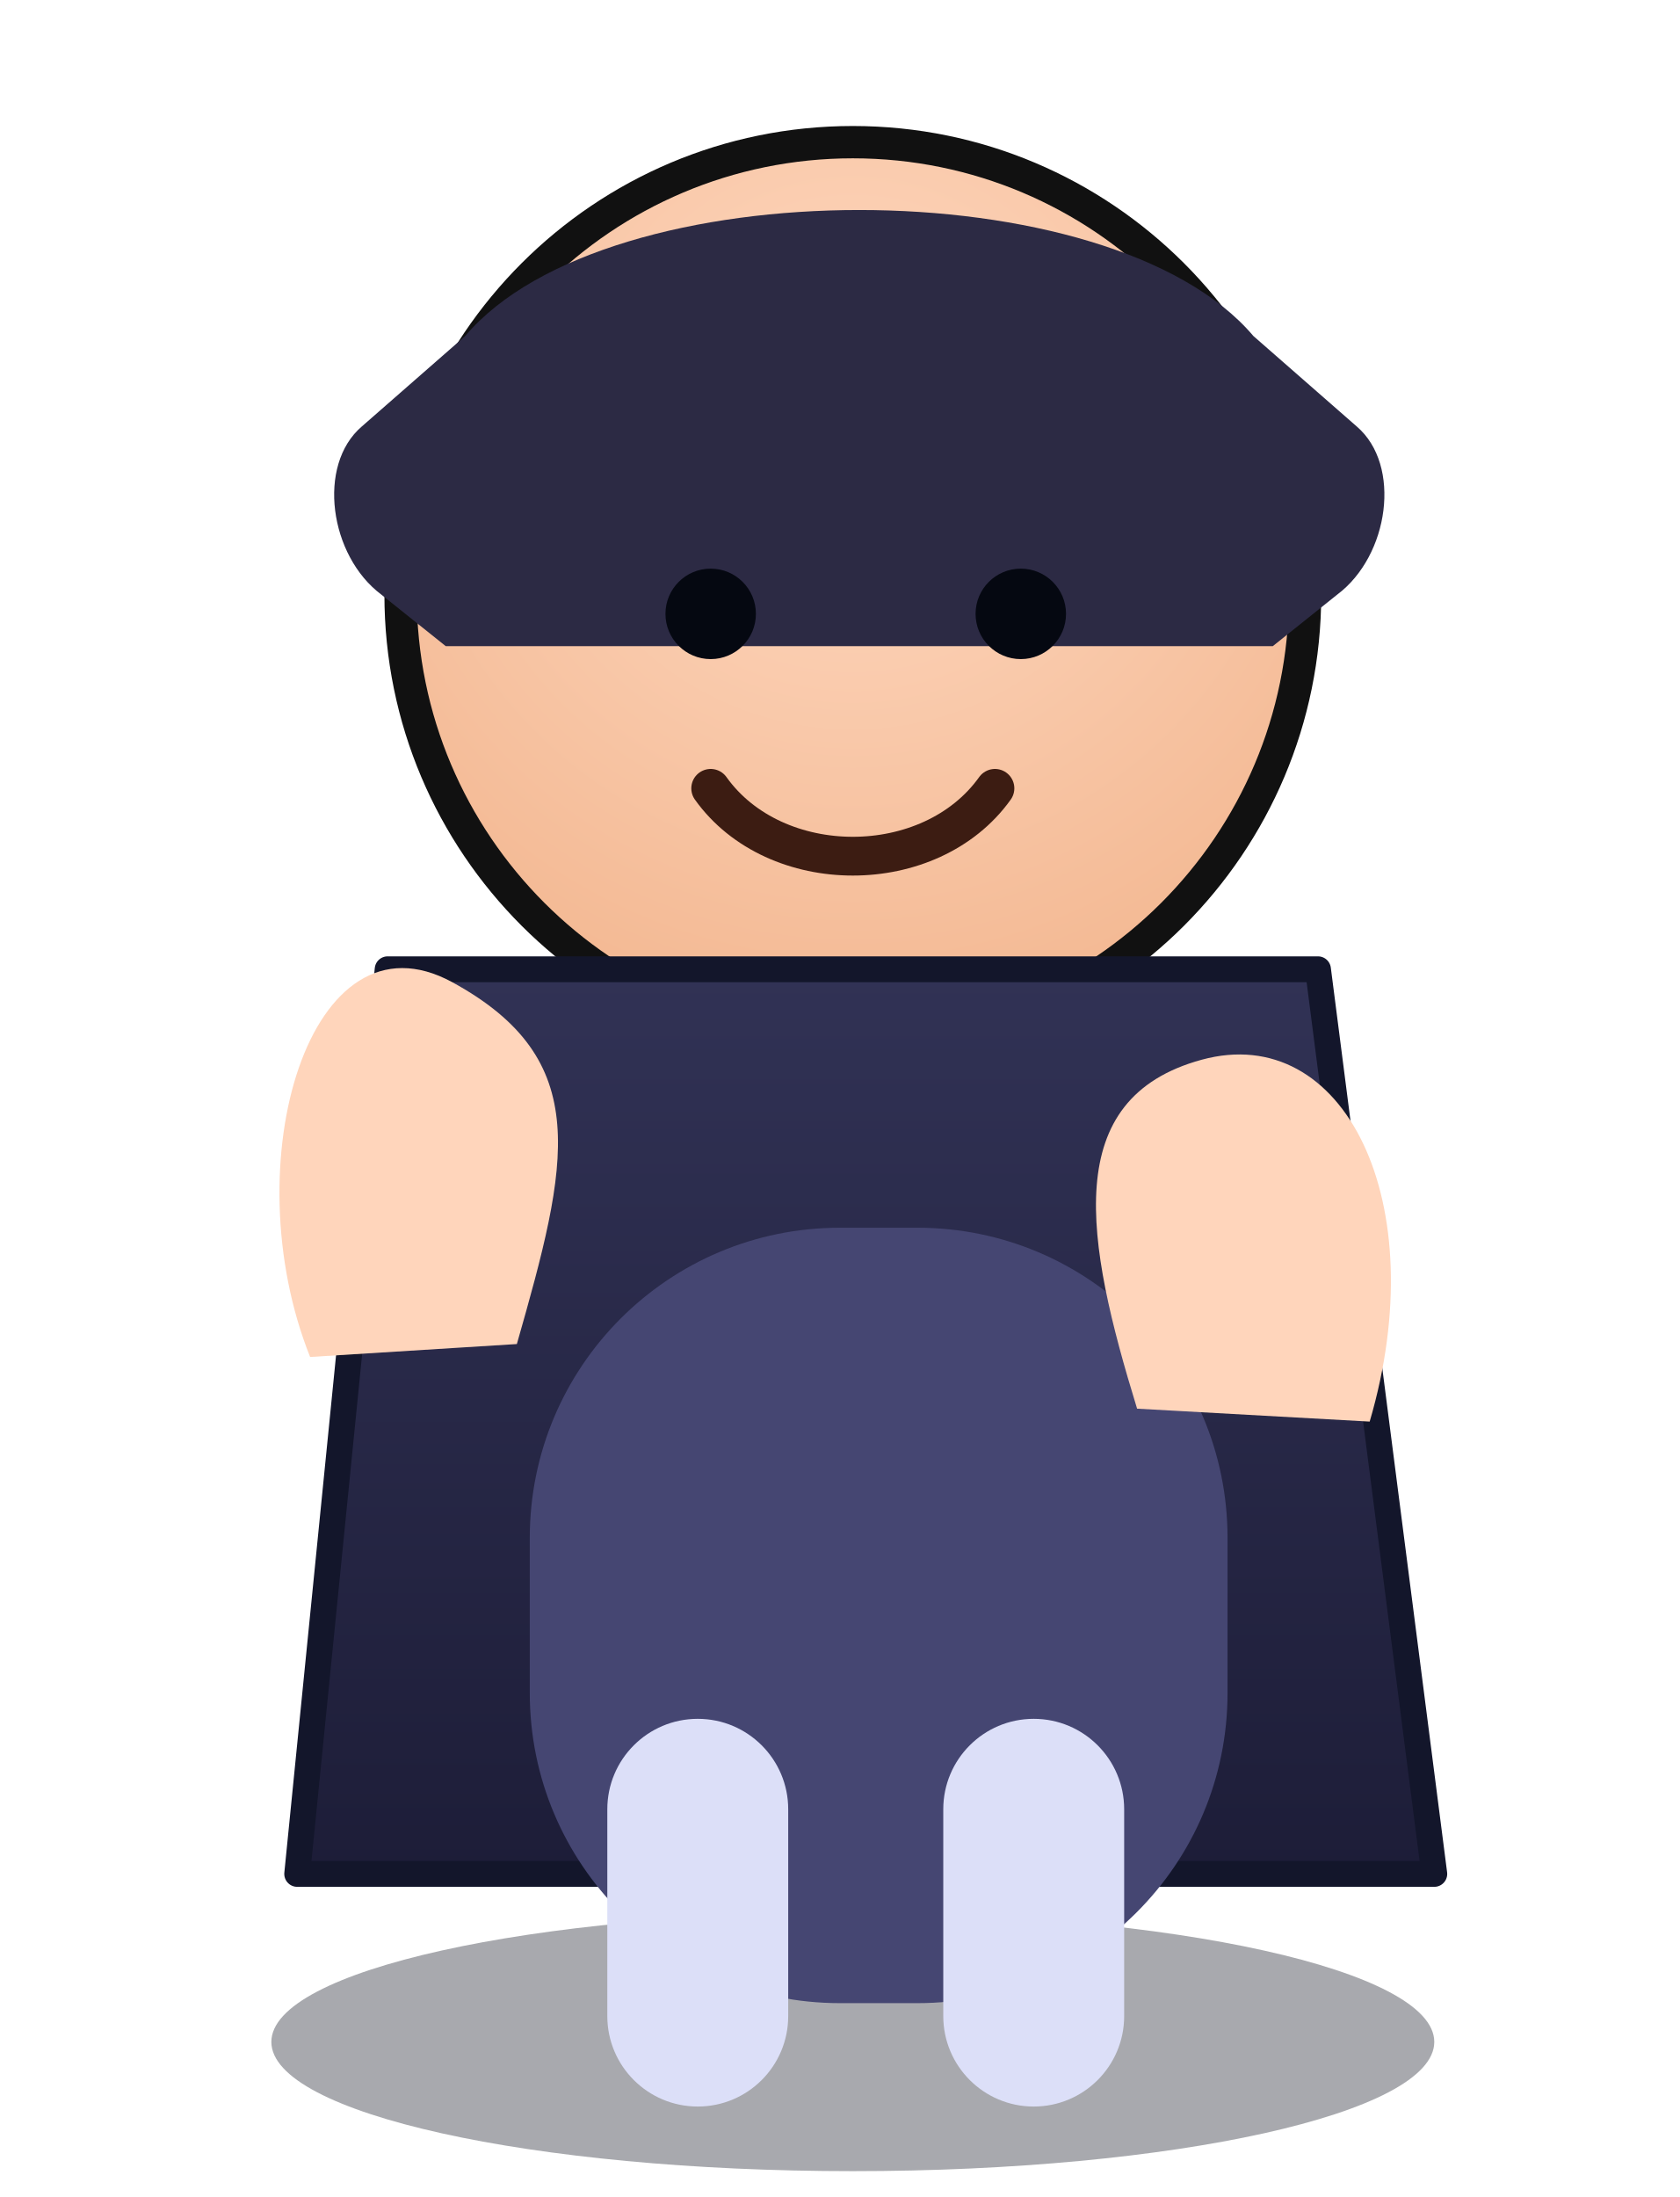
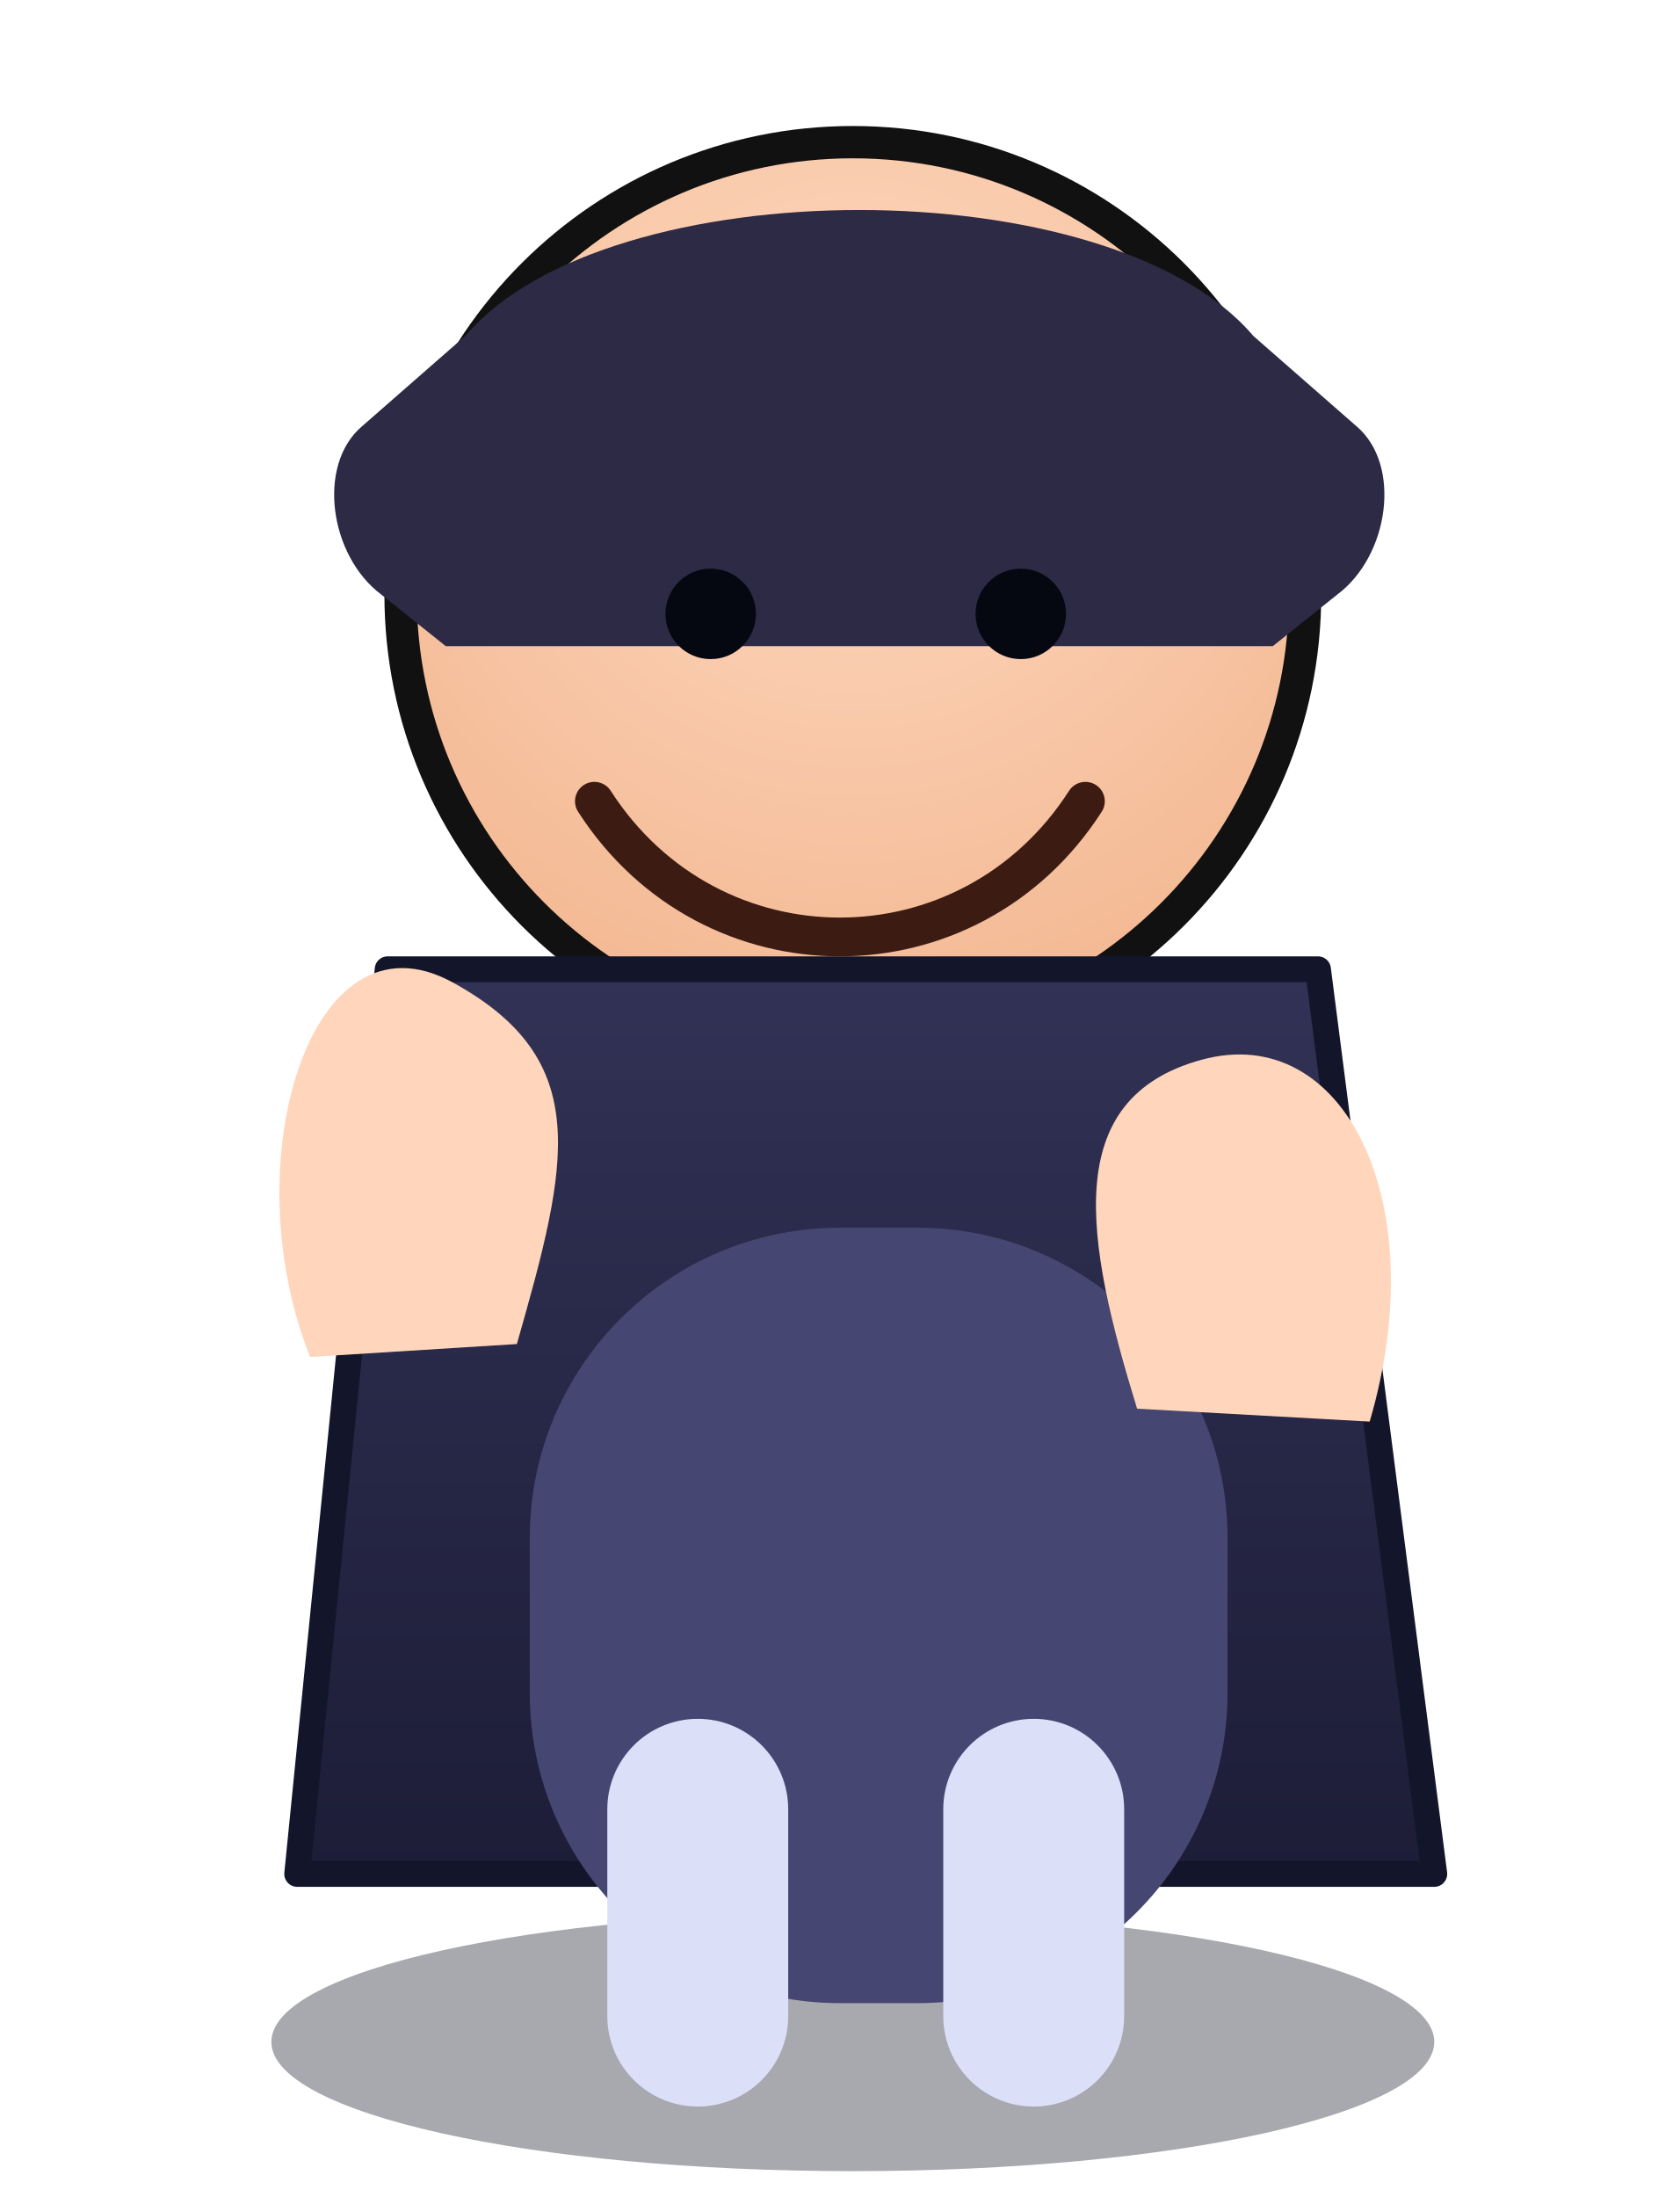
<svg xmlns="http://www.w3.org/2000/svg" width="260" height="340" viewBox="0 0 260 340">
  <defs>
    <linearGradient id="shadow-coat-w" x1="0%" y1="0%" x2="0%" y2="100%">
      <stop offset="0%" stop-color="#313255" />
      <stop offset="100%" stop-color="#1d1d38" />
    </linearGradient>
    <radialGradient id="shadow-skin-w" cx="50%" cy="30%" r="70%">
      <stop offset="0%" stop-color="#ffd9c1" />
      <stop offset="100%" stop-color="#f3b892" />
    </radialGradient>
  </defs>
  <rect width="260" height="340" fill="none" />
  <ellipse cx="132" cy="316" rx="90" ry="20" fill="#050a16" opacity="0.35" />
  <circle cx="132" cy="92" r="70" fill="url(#shadow-skin-w)" stroke="#111" stroke-width="5" />
  <path d="M72 52c22-26 100-26 122 0l16 14c7 6 5 20-3 26l-10 8H69l-10-8c-8-6-10-20-3-26z" fill="#2c2a44" />
  <circle cx="110" cy="95" r="7" fill="#050811" />
  <circle cx="158" cy="95" r="7" fill="#050811" />
-   <path d="M110 122c10 14 34 14 44 0" stroke="#3c1c12" stroke-width="6" fill="none" stroke-linecap="round" />
+   <path d="M92 124c18 28 58 28 76 0" stroke="#3c1c12" stroke-width="6" fill="none" stroke-linecap="round" />
  <path d="M60 150h144l18 140H46z" fill="url(#shadow-coat-w)" stroke="#13162b" stroke-width="4" stroke-linejoin="round" />
  <rect x="82" y="190" width="108" height="120" rx="48" fill="#454672" />
  <path d="M48 210c-12-30 0-70 22-58s18 28 10 56" fill="#ffd5bb" />
  <path d="M212 220c10-34-4-62-26-56s-18 28-10 54" fill="#ffd5bb" />
  <rect x="94" y="266" width="28" height="60" rx="14" fill="#dcdff8" />
  <rect x="146" y="266" width="28" height="60" rx="14" fill="#dcdff8" />
</svg>
